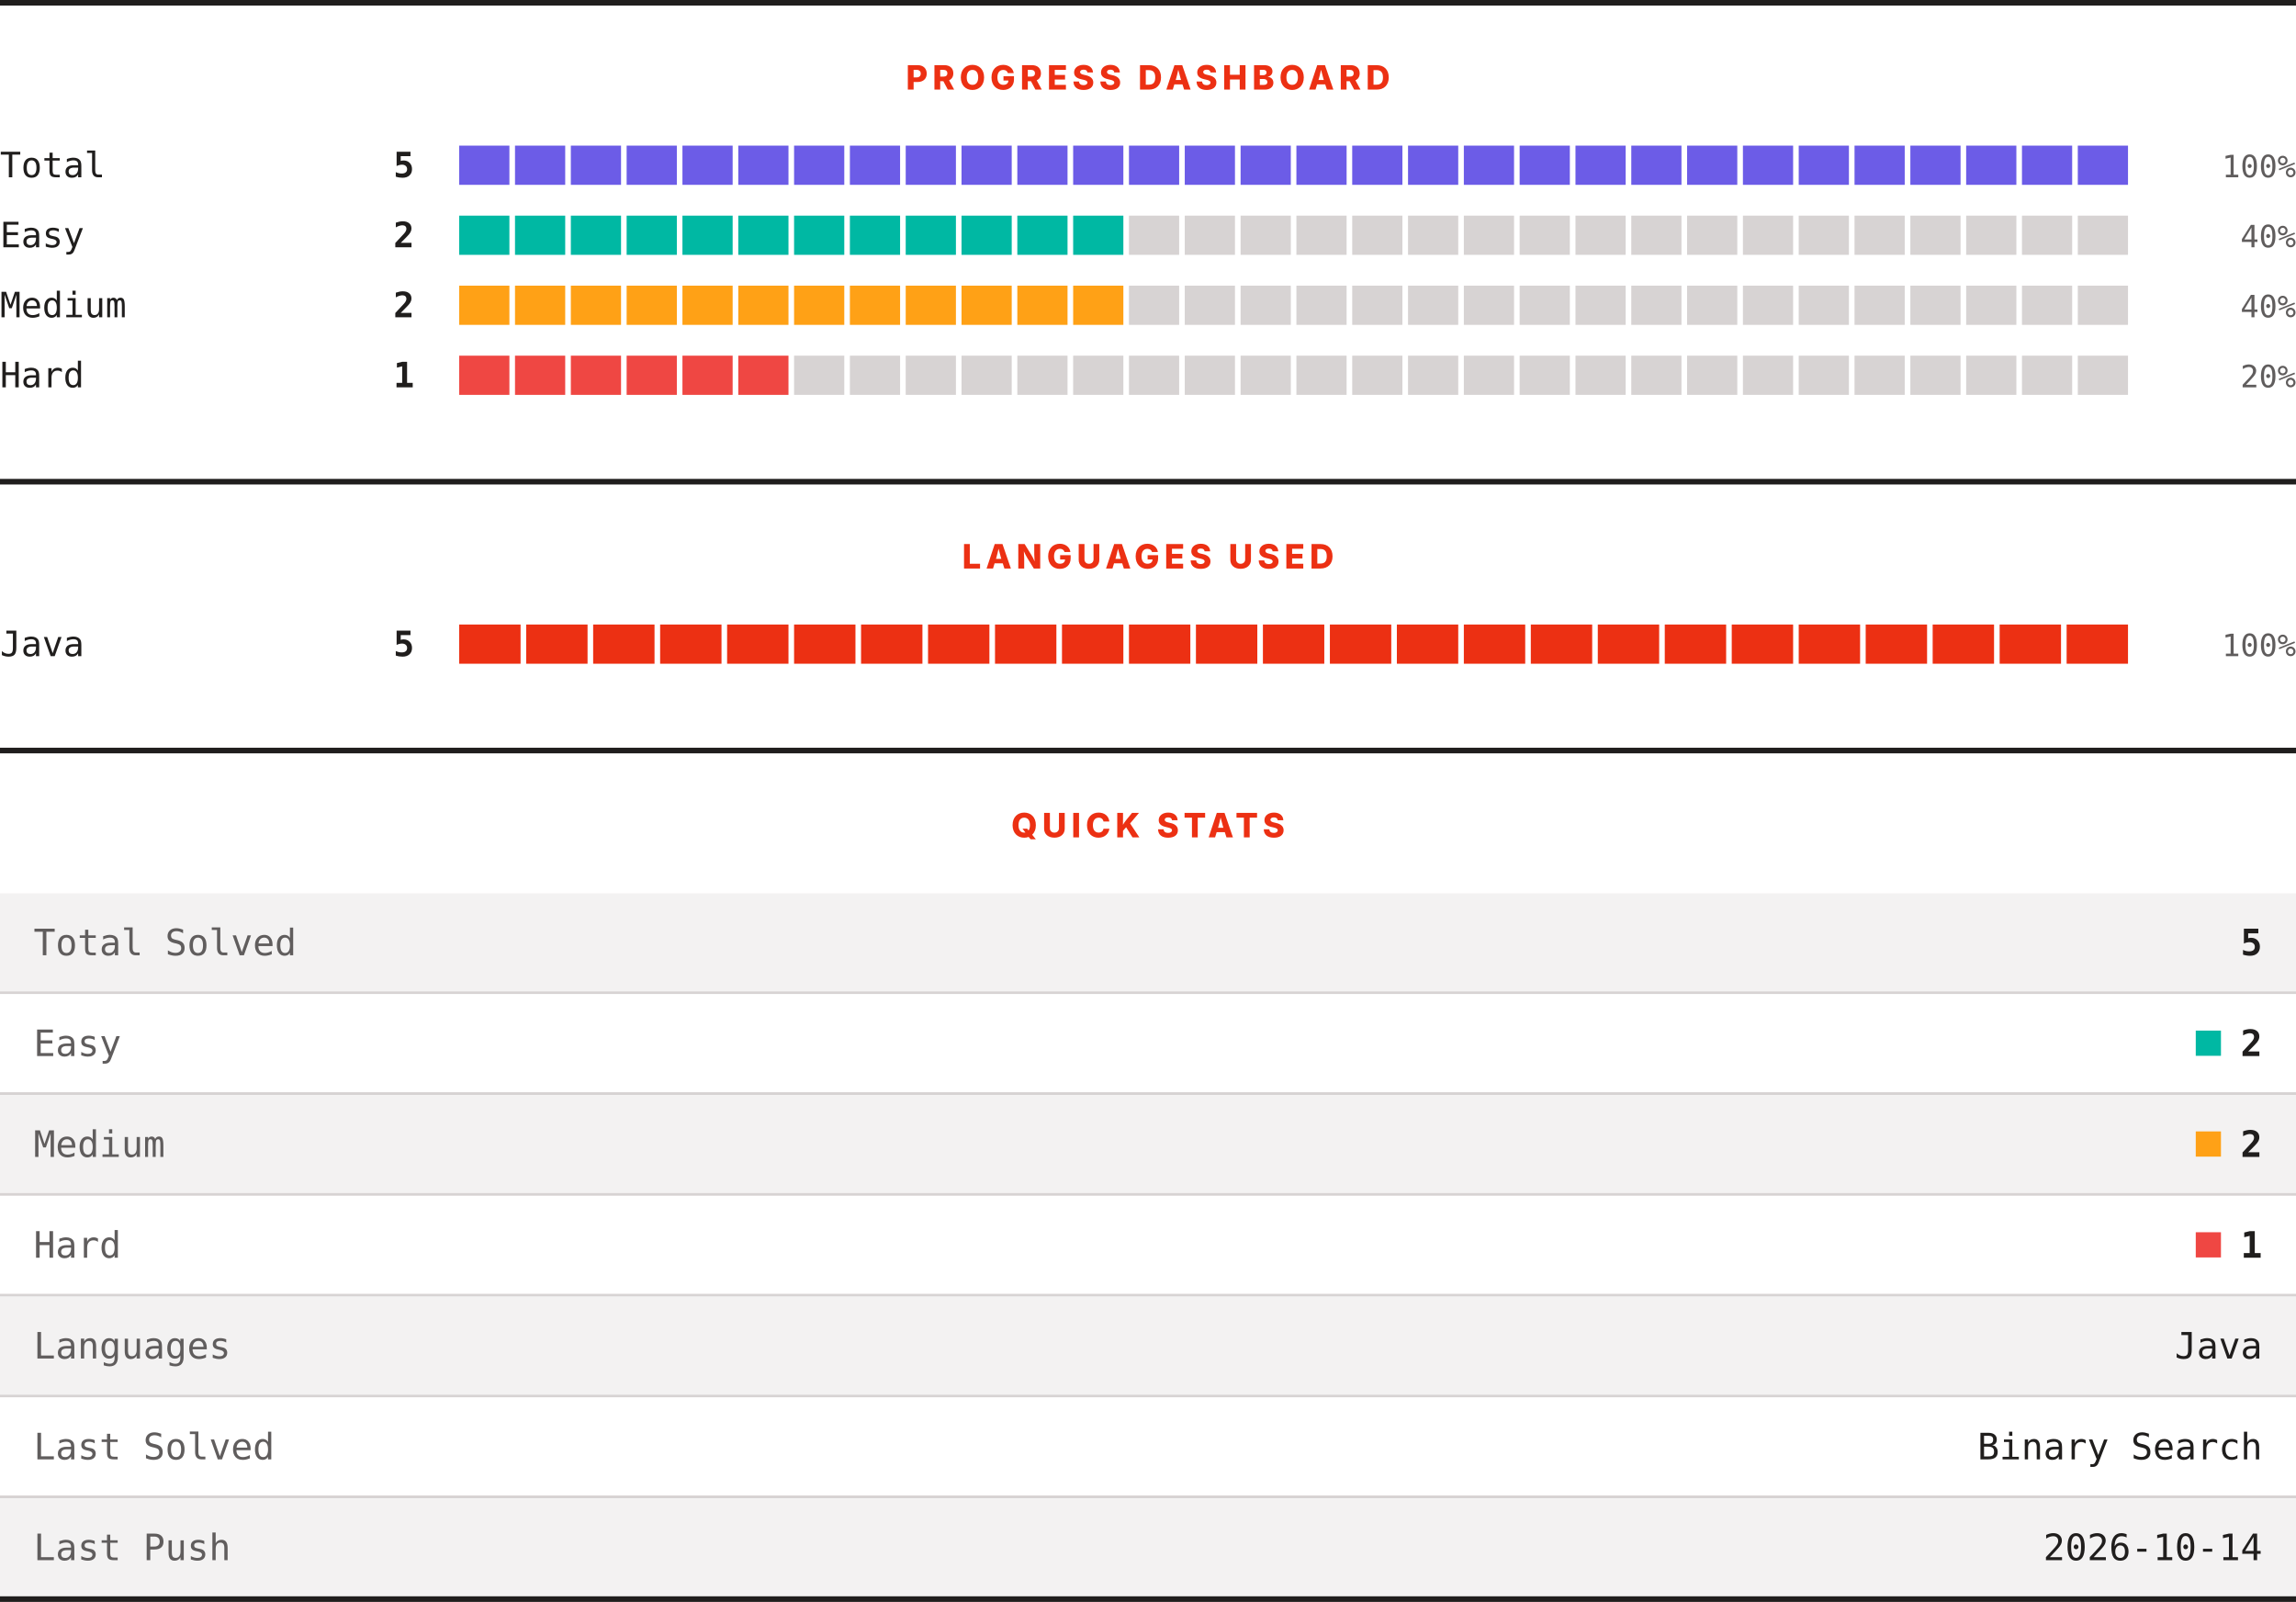
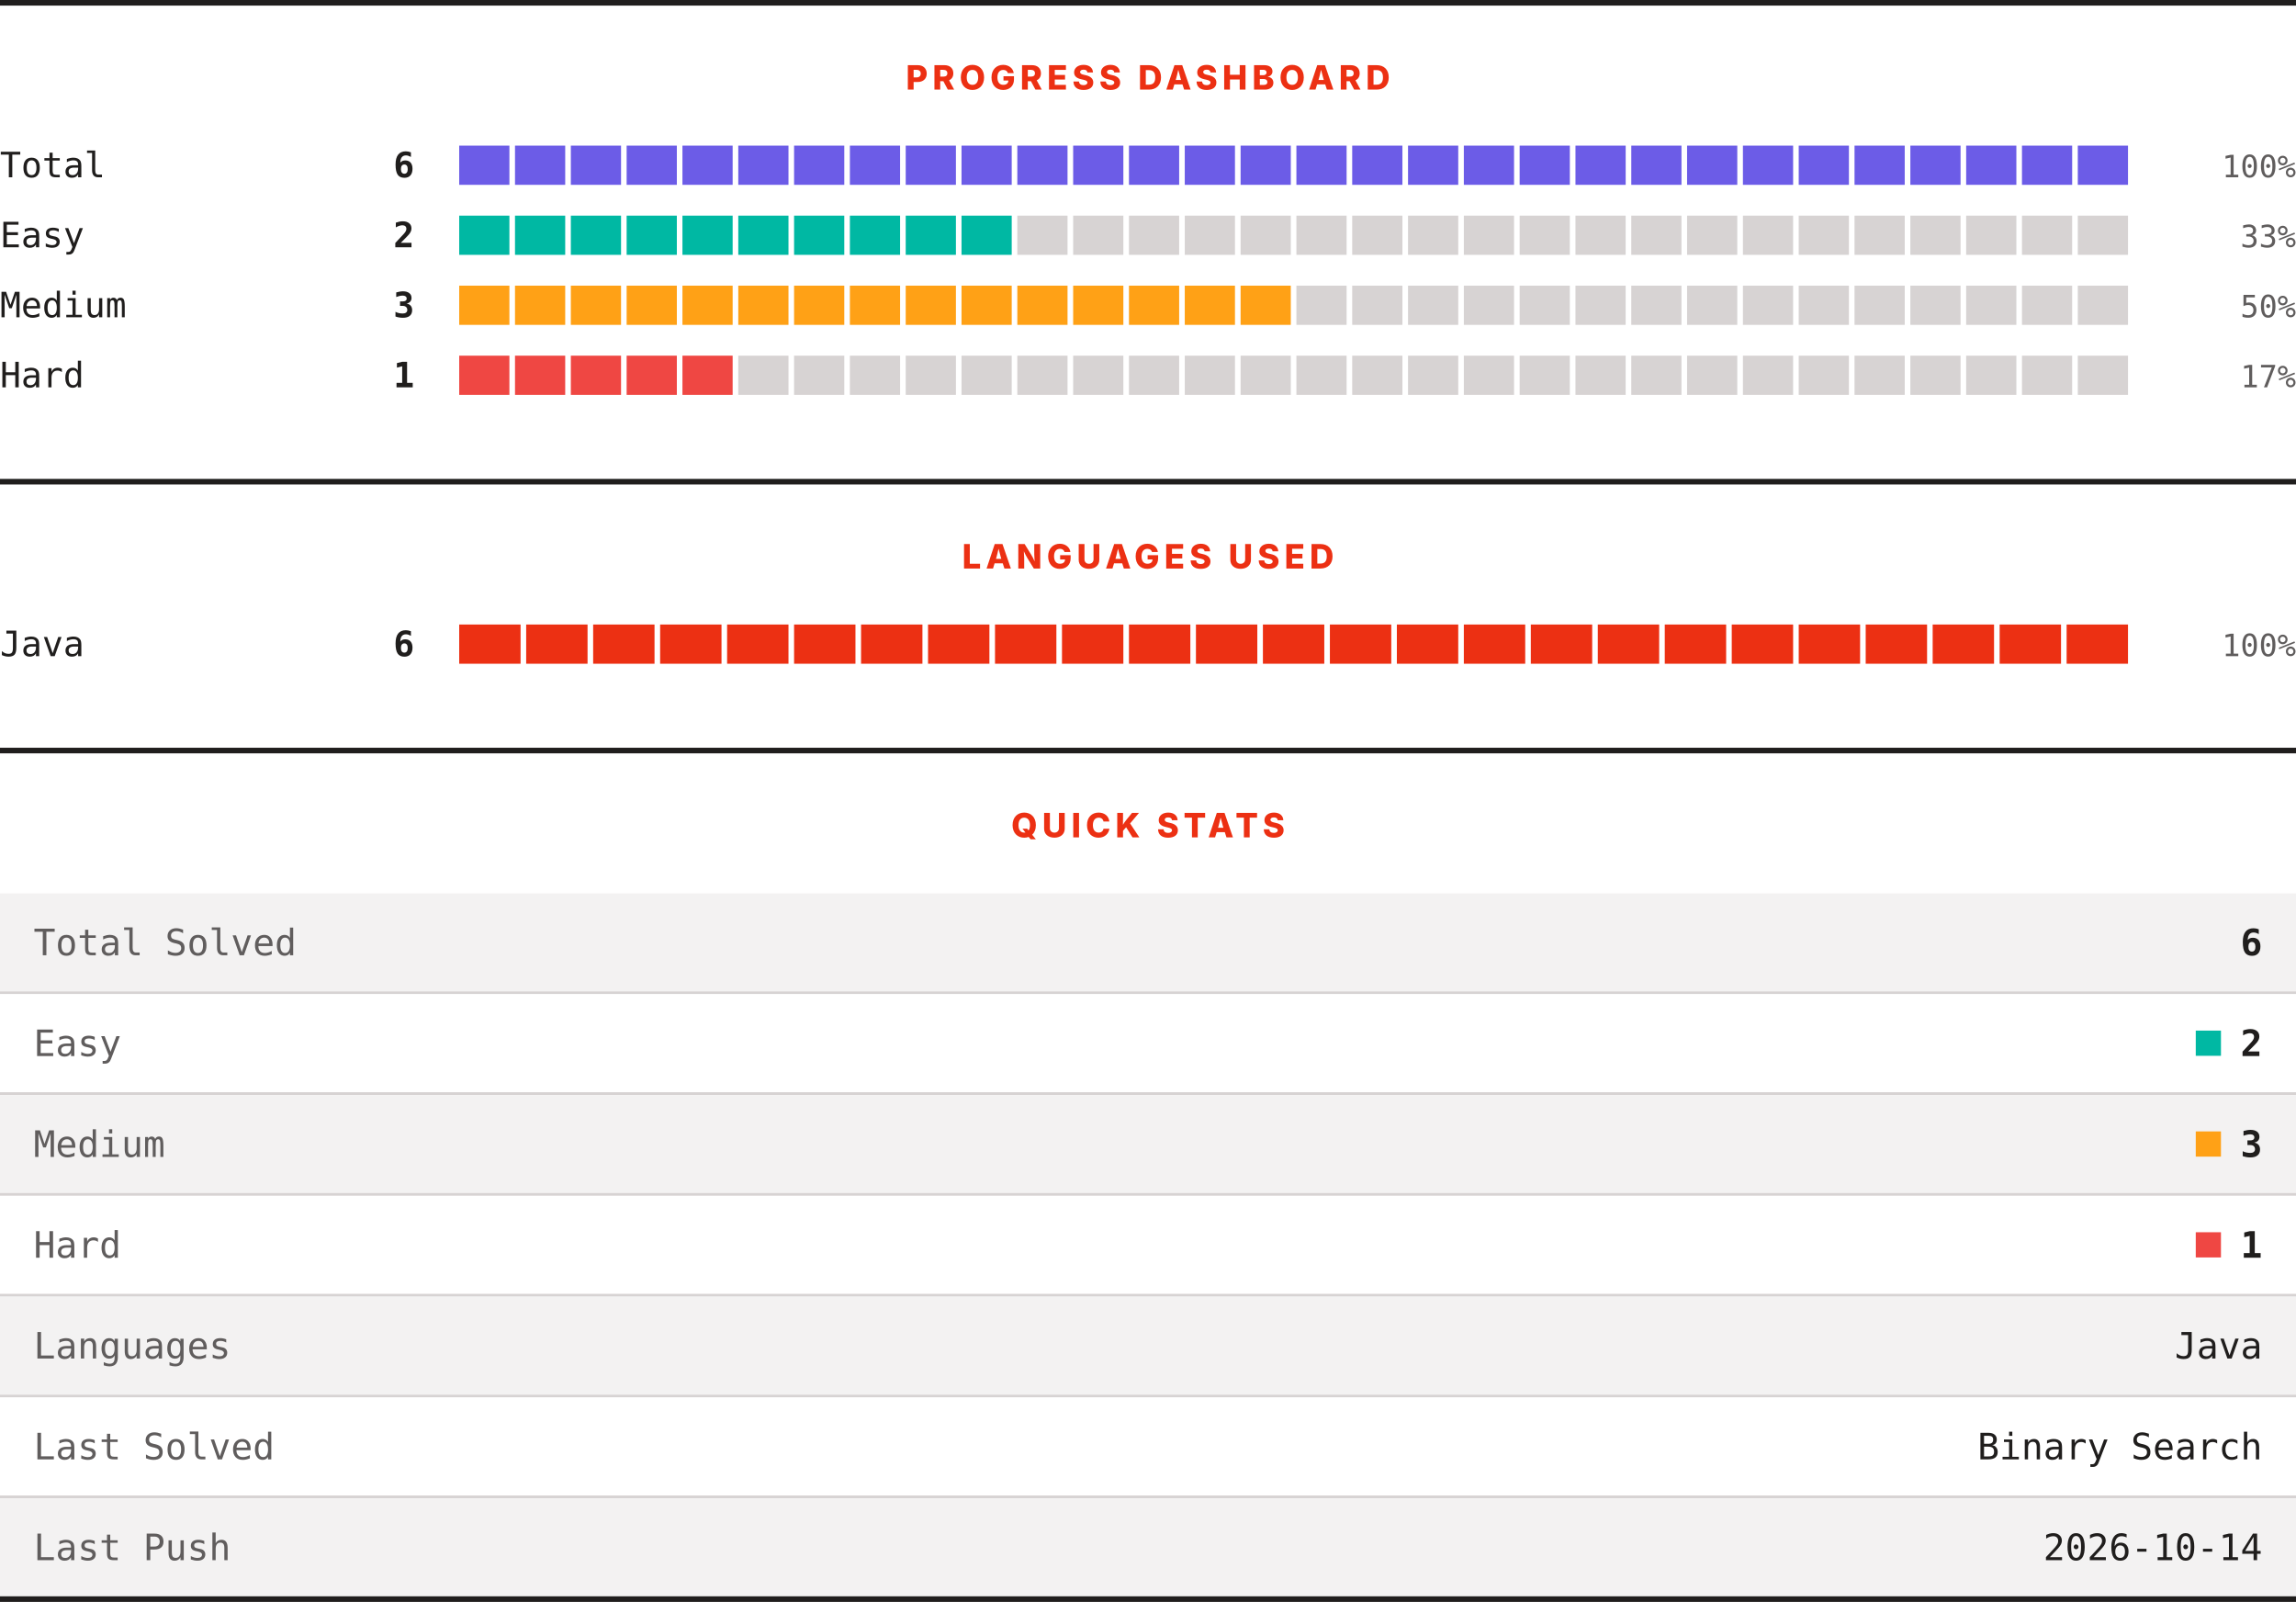
<svg xmlns="http://www.w3.org/2000/svg" width="820" height="572" viewBox="0 0 820 572" role="img" aria-label="LeetCode progress, languages and quick stats">
  <rect width="820" height="572" fill="#ffffff" />
  <rect x="0" y="0" width="820" height="2" fill="#201e1d" />
  <text x="410" y="32" text-anchor="middle" font-family="Archivo, system-ui, -apple-system, Segoe UI, sans-serif" font-size="12" font-weight="800" letter-spacing="1.68" fill="#ec3013">PROGRESS DASHBOARD</text>
  <text x="0" y="63.3" font-family="ui-monospace, SFMono-Regular, Menlo, Consolas, monospace" font-size="12.5" fill="#201e1d">Total</text>
-   <text x="148" y="63.3" text-anchor="end" font-family="ui-monospace, SFMono-Regular, Menlo, Consolas, monospace" font-size="12.5" font-weight="700" fill="#201e1d">5</text>
+   <text x="148" y="63.3" text-anchor="end" font-family="ui-monospace, SFMono-Regular, Menlo, Consolas, monospace" font-size="12.5" font-weight="700" fill="#201e1d">6</text>
  <rect x="164.00" y="52" width="17.93" height="14" fill="#6c5ce7" />
  <rect x="183.93" y="52" width="17.93" height="14" fill="#6c5ce7" />
  <rect x="203.87" y="52" width="17.93" height="14" fill="#6c5ce7" />
  <rect x="223.80" y="52" width="17.93" height="14" fill="#6c5ce7" />
  <rect x="243.73" y="52" width="17.93" height="14" fill="#6c5ce7" />
  <rect x="263.67" y="52" width="17.93" height="14" fill="#6c5ce7" />
  <rect x="283.60" y="52" width="17.93" height="14" fill="#6c5ce7" />
  <rect x="303.53" y="52" width="17.93" height="14" fill="#6c5ce7" />
  <rect x="323.47" y="52" width="17.93" height="14" fill="#6c5ce7" />
  <rect x="343.40" y="52" width="17.93" height="14" fill="#6c5ce7" />
  <rect x="363.33" y="52" width="17.93" height="14" fill="#6c5ce7" />
  <rect x="383.27" y="52" width="17.93" height="14" fill="#6c5ce7" />
  <rect x="403.20" y="52" width="17.93" height="14" fill="#6c5ce7" />
  <rect x="423.13" y="52" width="17.93" height="14" fill="#6c5ce7" />
  <rect x="443.07" y="52" width="17.93" height="14" fill="#6c5ce7" />
  <rect x="463.00" y="52" width="17.93" height="14" fill="#6c5ce7" />
  <rect x="482.93" y="52" width="17.93" height="14" fill="#6c5ce7" />
  <rect x="502.87" y="52" width="17.93" height="14" fill="#6c5ce7" />
  <rect x="522.80" y="52" width="17.93" height="14" fill="#6c5ce7" />
  <rect x="542.73" y="52" width="17.93" height="14" fill="#6c5ce7" />
  <rect x="562.67" y="52" width="17.93" height="14" fill="#6c5ce7" />
  <rect x="582.60" y="52" width="17.93" height="14" fill="#6c5ce7" />
  <rect x="602.53" y="52" width="17.93" height="14" fill="#6c5ce7" />
  <rect x="622.47" y="52" width="17.93" height="14" fill="#6c5ce7" />
  <rect x="642.40" y="52" width="17.93" height="14" fill="#6c5ce7" />
  <rect x="662.33" y="52" width="17.93" height="14" fill="#6c5ce7" />
  <rect x="682.27" y="52" width="17.93" height="14" fill="#6c5ce7" />
  <rect x="702.20" y="52" width="17.93" height="14" fill="#6c5ce7" />
  <rect x="722.13" y="52" width="17.93" height="14" fill="#6c5ce7" />
  <rect x="742.07" y="52" width="17.93" height="14" fill="#6c5ce7" />
  <text x="820" y="63.3" text-anchor="end" font-family="ui-monospace, SFMono-Regular, Menlo, Consolas, monospace" font-size="11" fill="#605d5d">100%</text>
  <text x="0" y="88.3" font-family="ui-monospace, SFMono-Regular, Menlo, Consolas, monospace" font-size="12.5" fill="#201e1d">Easy</text>
  <text x="148" y="88.3" text-anchor="end" font-family="ui-monospace, SFMono-Regular, Menlo, Consolas, monospace" font-size="12.5" font-weight="700" fill="#201e1d">2</text>
  <rect x="164.00" y="77" width="17.93" height="14" fill="#00b8a3" />
  <rect x="183.93" y="77" width="17.93" height="14" fill="#00b8a3" />
  <rect x="203.87" y="77" width="17.93" height="14" fill="#00b8a3" />
  <rect x="223.80" y="77" width="17.93" height="14" fill="#00b8a3" />
  <rect x="243.73" y="77" width="17.93" height="14" fill="#00b8a3" />
  <rect x="263.67" y="77" width="17.93" height="14" fill="#00b8a3" />
  <rect x="283.60" y="77" width="17.93" height="14" fill="#00b8a3" />
  <rect x="303.53" y="77" width="17.93" height="14" fill="#00b8a3" />
  <rect x="323.47" y="77" width="17.93" height="14" fill="#00b8a3" />
  <rect x="343.40" y="77" width="17.93" height="14" fill="#00b8a3" />
-   <rect x="363.33" y="77" width="17.93" height="14" fill="#00b8a3" />
-   <rect x="383.27" y="77" width="17.93" height="14" fill="#00b8a3" />
+   <rect x="363.33" y="77" width="17.93" height="14" fill="#d7d3d3" />
+   <rect x="383.27" y="77" width="17.93" height="14" fill="#d7d3d3" />
  <rect x="403.20" y="77" width="17.93" height="14" fill="#d7d3d3" />
  <rect x="423.13" y="77" width="17.93" height="14" fill="#d7d3d3" />
  <rect x="443.07" y="77" width="17.93" height="14" fill="#d7d3d3" />
  <rect x="463.00" y="77" width="17.93" height="14" fill="#d7d3d3" />
  <rect x="482.93" y="77" width="17.93" height="14" fill="#d7d3d3" />
  <rect x="502.87" y="77" width="17.93" height="14" fill="#d7d3d3" />
  <rect x="522.80" y="77" width="17.93" height="14" fill="#d7d3d3" />
  <rect x="542.73" y="77" width="17.93" height="14" fill="#d7d3d3" />
  <rect x="562.67" y="77" width="17.93" height="14" fill="#d7d3d3" />
  <rect x="582.60" y="77" width="17.93" height="14" fill="#d7d3d3" />
  <rect x="602.53" y="77" width="17.93" height="14" fill="#d7d3d3" />
  <rect x="622.47" y="77" width="17.93" height="14" fill="#d7d3d3" />
  <rect x="642.40" y="77" width="17.93" height="14" fill="#d7d3d3" />
  <rect x="662.33" y="77" width="17.93" height="14" fill="#d7d3d3" />
  <rect x="682.27" y="77" width="17.93" height="14" fill="#d7d3d3" />
  <rect x="702.20" y="77" width="17.93" height="14" fill="#d7d3d3" />
  <rect x="722.13" y="77" width="17.93" height="14" fill="#d7d3d3" />
  <rect x="742.07" y="77" width="17.93" height="14" fill="#d7d3d3" />
-   <text x="820" y="88.3" text-anchor="end" font-family="ui-monospace, SFMono-Regular, Menlo, Consolas, monospace" font-size="11" fill="#605d5d">40%</text>
+   <text x="820" y="88.3" text-anchor="end" font-family="ui-monospace, SFMono-Regular, Menlo, Consolas, monospace" font-size="11" fill="#605d5d">33%</text>
  <text x="0" y="113.3" font-family="ui-monospace, SFMono-Regular, Menlo, Consolas, monospace" font-size="12.5" fill="#201e1d">Medium</text>
-   <text x="148" y="113.3" text-anchor="end" font-family="ui-monospace, SFMono-Regular, Menlo, Consolas, monospace" font-size="12.5" font-weight="700" fill="#201e1d">2</text>
+   <text x="148" y="113.3" text-anchor="end" font-family="ui-monospace, SFMono-Regular, Menlo, Consolas, monospace" font-size="12.5" font-weight="700" fill="#201e1d">3</text>
  <rect x="164.00" y="102" width="17.93" height="14" fill="#ffa116" />
  <rect x="183.93" y="102" width="17.93" height="14" fill="#ffa116" />
  <rect x="203.87" y="102" width="17.93" height="14" fill="#ffa116" />
  <rect x="223.80" y="102" width="17.93" height="14" fill="#ffa116" />
  <rect x="243.73" y="102" width="17.93" height="14" fill="#ffa116" />
  <rect x="263.67" y="102" width="17.93" height="14" fill="#ffa116" />
  <rect x="283.60" y="102" width="17.93" height="14" fill="#ffa116" />
  <rect x="303.53" y="102" width="17.93" height="14" fill="#ffa116" />
  <rect x="323.47" y="102" width="17.93" height="14" fill="#ffa116" />
  <rect x="343.40" y="102" width="17.93" height="14" fill="#ffa116" />
  <rect x="363.33" y="102" width="17.93" height="14" fill="#ffa116" />
  <rect x="383.27" y="102" width="17.93" height="14" fill="#ffa116" />
-   <rect x="403.20" y="102" width="17.93" height="14" fill="#d7d3d3" />
-   <rect x="423.13" y="102" width="17.93" height="14" fill="#d7d3d3" />
-   <rect x="443.07" y="102" width="17.93" height="14" fill="#d7d3d3" />
+   <rect x="403.20" y="102" width="17.93" height="14" fill="#ffa116" />
+   <rect x="423.13" y="102" width="17.93" height="14" fill="#ffa116" />
+   <rect x="443.07" y="102" width="17.93" height="14" fill="#ffa116" />
  <rect x="463.00" y="102" width="17.93" height="14" fill="#d7d3d3" />
  <rect x="482.93" y="102" width="17.93" height="14" fill="#d7d3d3" />
  <rect x="502.87" y="102" width="17.93" height="14" fill="#d7d3d3" />
  <rect x="522.80" y="102" width="17.93" height="14" fill="#d7d3d3" />
  <rect x="542.73" y="102" width="17.93" height="14" fill="#d7d3d3" />
  <rect x="562.67" y="102" width="17.93" height="14" fill="#d7d3d3" />
  <rect x="582.60" y="102" width="17.93" height="14" fill="#d7d3d3" />
  <rect x="602.53" y="102" width="17.93" height="14" fill="#d7d3d3" />
  <rect x="622.47" y="102" width="17.93" height="14" fill="#d7d3d3" />
  <rect x="642.40" y="102" width="17.93" height="14" fill="#d7d3d3" />
  <rect x="662.33" y="102" width="17.93" height="14" fill="#d7d3d3" />
  <rect x="682.27" y="102" width="17.93" height="14" fill="#d7d3d3" />
  <rect x="702.20" y="102" width="17.93" height="14" fill="#d7d3d3" />
  <rect x="722.13" y="102" width="17.93" height="14" fill="#d7d3d3" />
  <rect x="742.07" y="102" width="17.93" height="14" fill="#d7d3d3" />
-   <text x="820" y="113.3" text-anchor="end" font-family="ui-monospace, SFMono-Regular, Menlo, Consolas, monospace" font-size="11" fill="#605d5d">40%</text>
+   <text x="820" y="113.3" text-anchor="end" font-family="ui-monospace, SFMono-Regular, Menlo, Consolas, monospace" font-size="11" fill="#605d5d">50%</text>
  <text x="0" y="138.3" font-family="ui-monospace, SFMono-Regular, Menlo, Consolas, monospace" font-size="12.5" fill="#201e1d">Hard</text>
  <text x="148" y="138.3" text-anchor="end" font-family="ui-monospace, SFMono-Regular, Menlo, Consolas, monospace" font-size="12.5" font-weight="700" fill="#201e1d">1</text>
  <rect x="164.00" y="127" width="17.93" height="14" fill="#ef4743" />
  <rect x="183.93" y="127" width="17.93" height="14" fill="#ef4743" />
  <rect x="203.87" y="127" width="17.93" height="14" fill="#ef4743" />
  <rect x="223.80" y="127" width="17.93" height="14" fill="#ef4743" />
  <rect x="243.73" y="127" width="17.93" height="14" fill="#ef4743" />
-   <rect x="263.67" y="127" width="17.93" height="14" fill="#ef4743" />
+   <rect x="263.67" y="127" width="17.93" height="14" fill="#d7d3d3" />
  <rect x="283.60" y="127" width="17.93" height="14" fill="#d7d3d3" />
  <rect x="303.53" y="127" width="17.93" height="14" fill="#d7d3d3" />
  <rect x="323.47" y="127" width="17.93" height="14" fill="#d7d3d3" />
  <rect x="343.40" y="127" width="17.93" height="14" fill="#d7d3d3" />
  <rect x="363.33" y="127" width="17.93" height="14" fill="#d7d3d3" />
  <rect x="383.27" y="127" width="17.93" height="14" fill="#d7d3d3" />
  <rect x="403.20" y="127" width="17.93" height="14" fill="#d7d3d3" />
  <rect x="423.13" y="127" width="17.93" height="14" fill="#d7d3d3" />
  <rect x="443.07" y="127" width="17.93" height="14" fill="#d7d3d3" />
  <rect x="463.00" y="127" width="17.93" height="14" fill="#d7d3d3" />
  <rect x="482.93" y="127" width="17.93" height="14" fill="#d7d3d3" />
  <rect x="502.87" y="127" width="17.93" height="14" fill="#d7d3d3" />
  <rect x="522.80" y="127" width="17.93" height="14" fill="#d7d3d3" />
  <rect x="542.73" y="127" width="17.93" height="14" fill="#d7d3d3" />
  <rect x="562.67" y="127" width="17.93" height="14" fill="#d7d3d3" />
  <rect x="582.60" y="127" width="17.93" height="14" fill="#d7d3d3" />
  <rect x="602.53" y="127" width="17.93" height="14" fill="#d7d3d3" />
  <rect x="622.47" y="127" width="17.93" height="14" fill="#d7d3d3" />
  <rect x="642.40" y="127" width="17.93" height="14" fill="#d7d3d3" />
  <rect x="662.33" y="127" width="17.93" height="14" fill="#d7d3d3" />
  <rect x="682.27" y="127" width="17.93" height="14" fill="#d7d3d3" />
  <rect x="702.20" y="127" width="17.93" height="14" fill="#d7d3d3" />
  <rect x="722.13" y="127" width="17.93" height="14" fill="#d7d3d3" />
  <rect x="742.07" y="127" width="17.93" height="14" fill="#d7d3d3" />
-   <text x="820" y="138.3" text-anchor="end" font-family="ui-monospace, SFMono-Regular, Menlo, Consolas, monospace" font-size="11" fill="#605d5d">20%</text>
+   <text x="820" y="138.3" text-anchor="end" font-family="ui-monospace, SFMono-Regular, Menlo, Consolas, monospace" font-size="11" fill="#605d5d">17%</text>
  <rect x="0" y="171" width="820" height="2" fill="#201e1d" />
  <text x="410" y="203" text-anchor="middle" font-family="Archivo, system-ui, -apple-system, Segoe UI, sans-serif" font-size="12" font-weight="800" letter-spacing="1.68" fill="#ec3013">LANGUAGES USED</text>
  <text x="0" y="234.3" font-family="ui-monospace, SFMono-Regular, Menlo, Consolas, monospace" font-size="12.5" fill="#201e1d">Java</text>
-   <text x="148" y="234.3" text-anchor="end" font-family="ui-monospace, SFMono-Regular, Menlo, Consolas, monospace" font-size="12.5" font-weight="700" fill="#201e1d">5</text>
+   <text x="148" y="234.3" text-anchor="end" font-family="ui-monospace, SFMono-Regular, Menlo, Consolas, monospace" font-size="12.5" font-weight="700" fill="#201e1d">6</text>
  <rect x="164.00" y="223" width="21.92" height="14" fill="#ec3013" />
  <rect x="187.92" y="223" width="21.92" height="14" fill="#ec3013" />
  <rect x="211.84" y="223" width="21.92" height="14" fill="#ec3013" />
  <rect x="235.76" y="223" width="21.92" height="14" fill="#ec3013" />
  <rect x="259.68" y="223" width="21.92" height="14" fill="#ec3013" />
  <rect x="283.60" y="223" width="21.92" height="14" fill="#ec3013" />
  <rect x="307.52" y="223" width="21.92" height="14" fill="#ec3013" />
  <rect x="331.44" y="223" width="21.92" height="14" fill="#ec3013" />
  <rect x="355.36" y="223" width="21.92" height="14" fill="#ec3013" />
  <rect x="379.28" y="223" width="21.92" height="14" fill="#ec3013" />
  <rect x="403.20" y="223" width="21.92" height="14" fill="#ec3013" />
  <rect x="427.12" y="223" width="21.92" height="14" fill="#ec3013" />
  <rect x="451.04" y="223" width="21.92" height="14" fill="#ec3013" />
  <rect x="474.96" y="223" width="21.92" height="14" fill="#ec3013" />
  <rect x="498.88" y="223" width="21.92" height="14" fill="#ec3013" />
  <rect x="522.80" y="223" width="21.92" height="14" fill="#ec3013" />
  <rect x="546.72" y="223" width="21.92" height="14" fill="#ec3013" />
  <rect x="570.64" y="223" width="21.92" height="14" fill="#ec3013" />
  <rect x="594.56" y="223" width="21.92" height="14" fill="#ec3013" />
  <rect x="618.48" y="223" width="21.92" height="14" fill="#ec3013" />
  <rect x="642.40" y="223" width="21.92" height="14" fill="#ec3013" />
  <rect x="666.32" y="223" width="21.92" height="14" fill="#ec3013" />
  <rect x="690.24" y="223" width="21.92" height="14" fill="#ec3013" />
  <rect x="714.16" y="223" width="21.92" height="14" fill="#ec3013" />
  <rect x="738.08" y="223" width="21.92" height="14" fill="#ec3013" />
  <text x="820" y="234.3" text-anchor="end" font-family="ui-monospace, SFMono-Regular, Menlo, Consolas, monospace" font-size="11" fill="#605d5d">100%</text>
  <rect x="0" y="267" width="820" height="2" fill="#201e1d" />
  <text x="410" y="299" text-anchor="middle" font-family="Archivo, system-ui, -apple-system, Segoe UI, sans-serif" font-size="12" font-weight="800" letter-spacing="1.68" fill="#ec3013">QUICK STATS</text>
  <rect x="0" y="319" width="820" height="35" fill="#f3f2f2" />
  <text x="12" y="341.1" font-family="ui-monospace, SFMono-Regular, Menlo, Consolas, monospace" font-size="13" fill="#605d5d">Total Solved</text>
-   <text x="808" y="341.1" text-anchor="end" font-family="ui-monospace, SFMono-Regular, Menlo, Consolas, monospace" font-size="13" font-weight="700" fill="#201e1d">5</text>
+   <text x="808" y="341.1" text-anchor="end" font-family="ui-monospace, SFMono-Regular, Menlo, Consolas, monospace" font-size="13" font-weight="700" fill="#201e1d">6</text>
  <rect x="0" y="354" width="820" height="1" fill="#d7d3d3" />
  <rect x="0" y="355" width="820" height="35" fill="#ffffff" />
  <text x="12" y="377.1" font-family="ui-monospace, SFMono-Regular, Menlo, Consolas, monospace" font-size="13" fill="#605d5d">Easy</text>
  <rect x="784.2" y="368" width="9" height="9" fill="#00b8a3" />
  <text x="808" y="377.1" text-anchor="end" font-family="ui-monospace, SFMono-Regular, Menlo, Consolas, monospace" font-size="13" font-weight="700" fill="#201e1d">2</text>
  <rect x="0" y="390" width="820" height="1" fill="#d7d3d3" />
  <rect x="0" y="391" width="820" height="35" fill="#f3f2f2" />
  <text x="12" y="413.1" font-family="ui-monospace, SFMono-Regular, Menlo, Consolas, monospace" font-size="13" fill="#605d5d">Medium</text>
  <rect x="784.2" y="404" width="9" height="9" fill="#ffa116" />
-   <text x="808" y="413.1" text-anchor="end" font-family="ui-monospace, SFMono-Regular, Menlo, Consolas, monospace" font-size="13" font-weight="700" fill="#201e1d">2</text>
+   <text x="808" y="413.1" text-anchor="end" font-family="ui-monospace, SFMono-Regular, Menlo, Consolas, monospace" font-size="13" font-weight="700" fill="#201e1d">3</text>
  <rect x="0" y="426" width="820" height="1" fill="#d7d3d3" />
  <rect x="0" y="427" width="820" height="35" fill="#ffffff" />
  <text x="12" y="449.1" font-family="ui-monospace, SFMono-Regular, Menlo, Consolas, monospace" font-size="13" fill="#605d5d">Hard</text>
  <rect x="784.2" y="440" width="9" height="9" fill="#ef4743" />
  <text x="808" y="449.1" text-anchor="end" font-family="ui-monospace, SFMono-Regular, Menlo, Consolas, monospace" font-size="13" font-weight="700" fill="#201e1d">1</text>
  <rect x="0" y="462" width="820" height="1" fill="#d7d3d3" />
  <rect x="0" y="463" width="820" height="35" fill="#f3f2f2" />
  <text x="12" y="485.1" font-family="ui-monospace, SFMono-Regular, Menlo, Consolas, monospace" font-size="13" fill="#605d5d">Languages</text>
  <text x="808" y="485.1" text-anchor="end" font-family="ui-monospace, SFMono-Regular, Menlo, Consolas, monospace" font-size="13" fill="#201e1d">Java</text>
  <rect x="0" y="498" width="820" height="1" fill="#d7d3d3" />
  <rect x="0" y="499" width="820" height="35" fill="#ffffff" />
  <text x="12" y="521.1" font-family="ui-monospace, SFMono-Regular, Menlo, Consolas, monospace" font-size="13" fill="#605d5d">Last Solved</text>
  <text x="808" y="521.1" text-anchor="end" font-family="ui-monospace, SFMono-Regular, Menlo, Consolas, monospace" font-size="13" fill="#201e1d">Binary Search</text>
  <rect x="0" y="534" width="820" height="1" fill="#d7d3d3" />
  <rect x="0" y="535" width="820" height="35" fill="#f3f2f2" />
  <text x="12" y="557.1" font-family="ui-monospace, SFMono-Regular, Menlo, Consolas, monospace" font-size="13" fill="#605d5d">Last Push</text>
  <text x="808" y="557.1" text-anchor="end" font-family="ui-monospace, SFMono-Regular, Menlo, Consolas, monospace" font-size="13" fill="#201e1d">2026-10-14</text>
  <rect x="0" y="570" width="820" height="2" fill="#201e1d" />
</svg>
